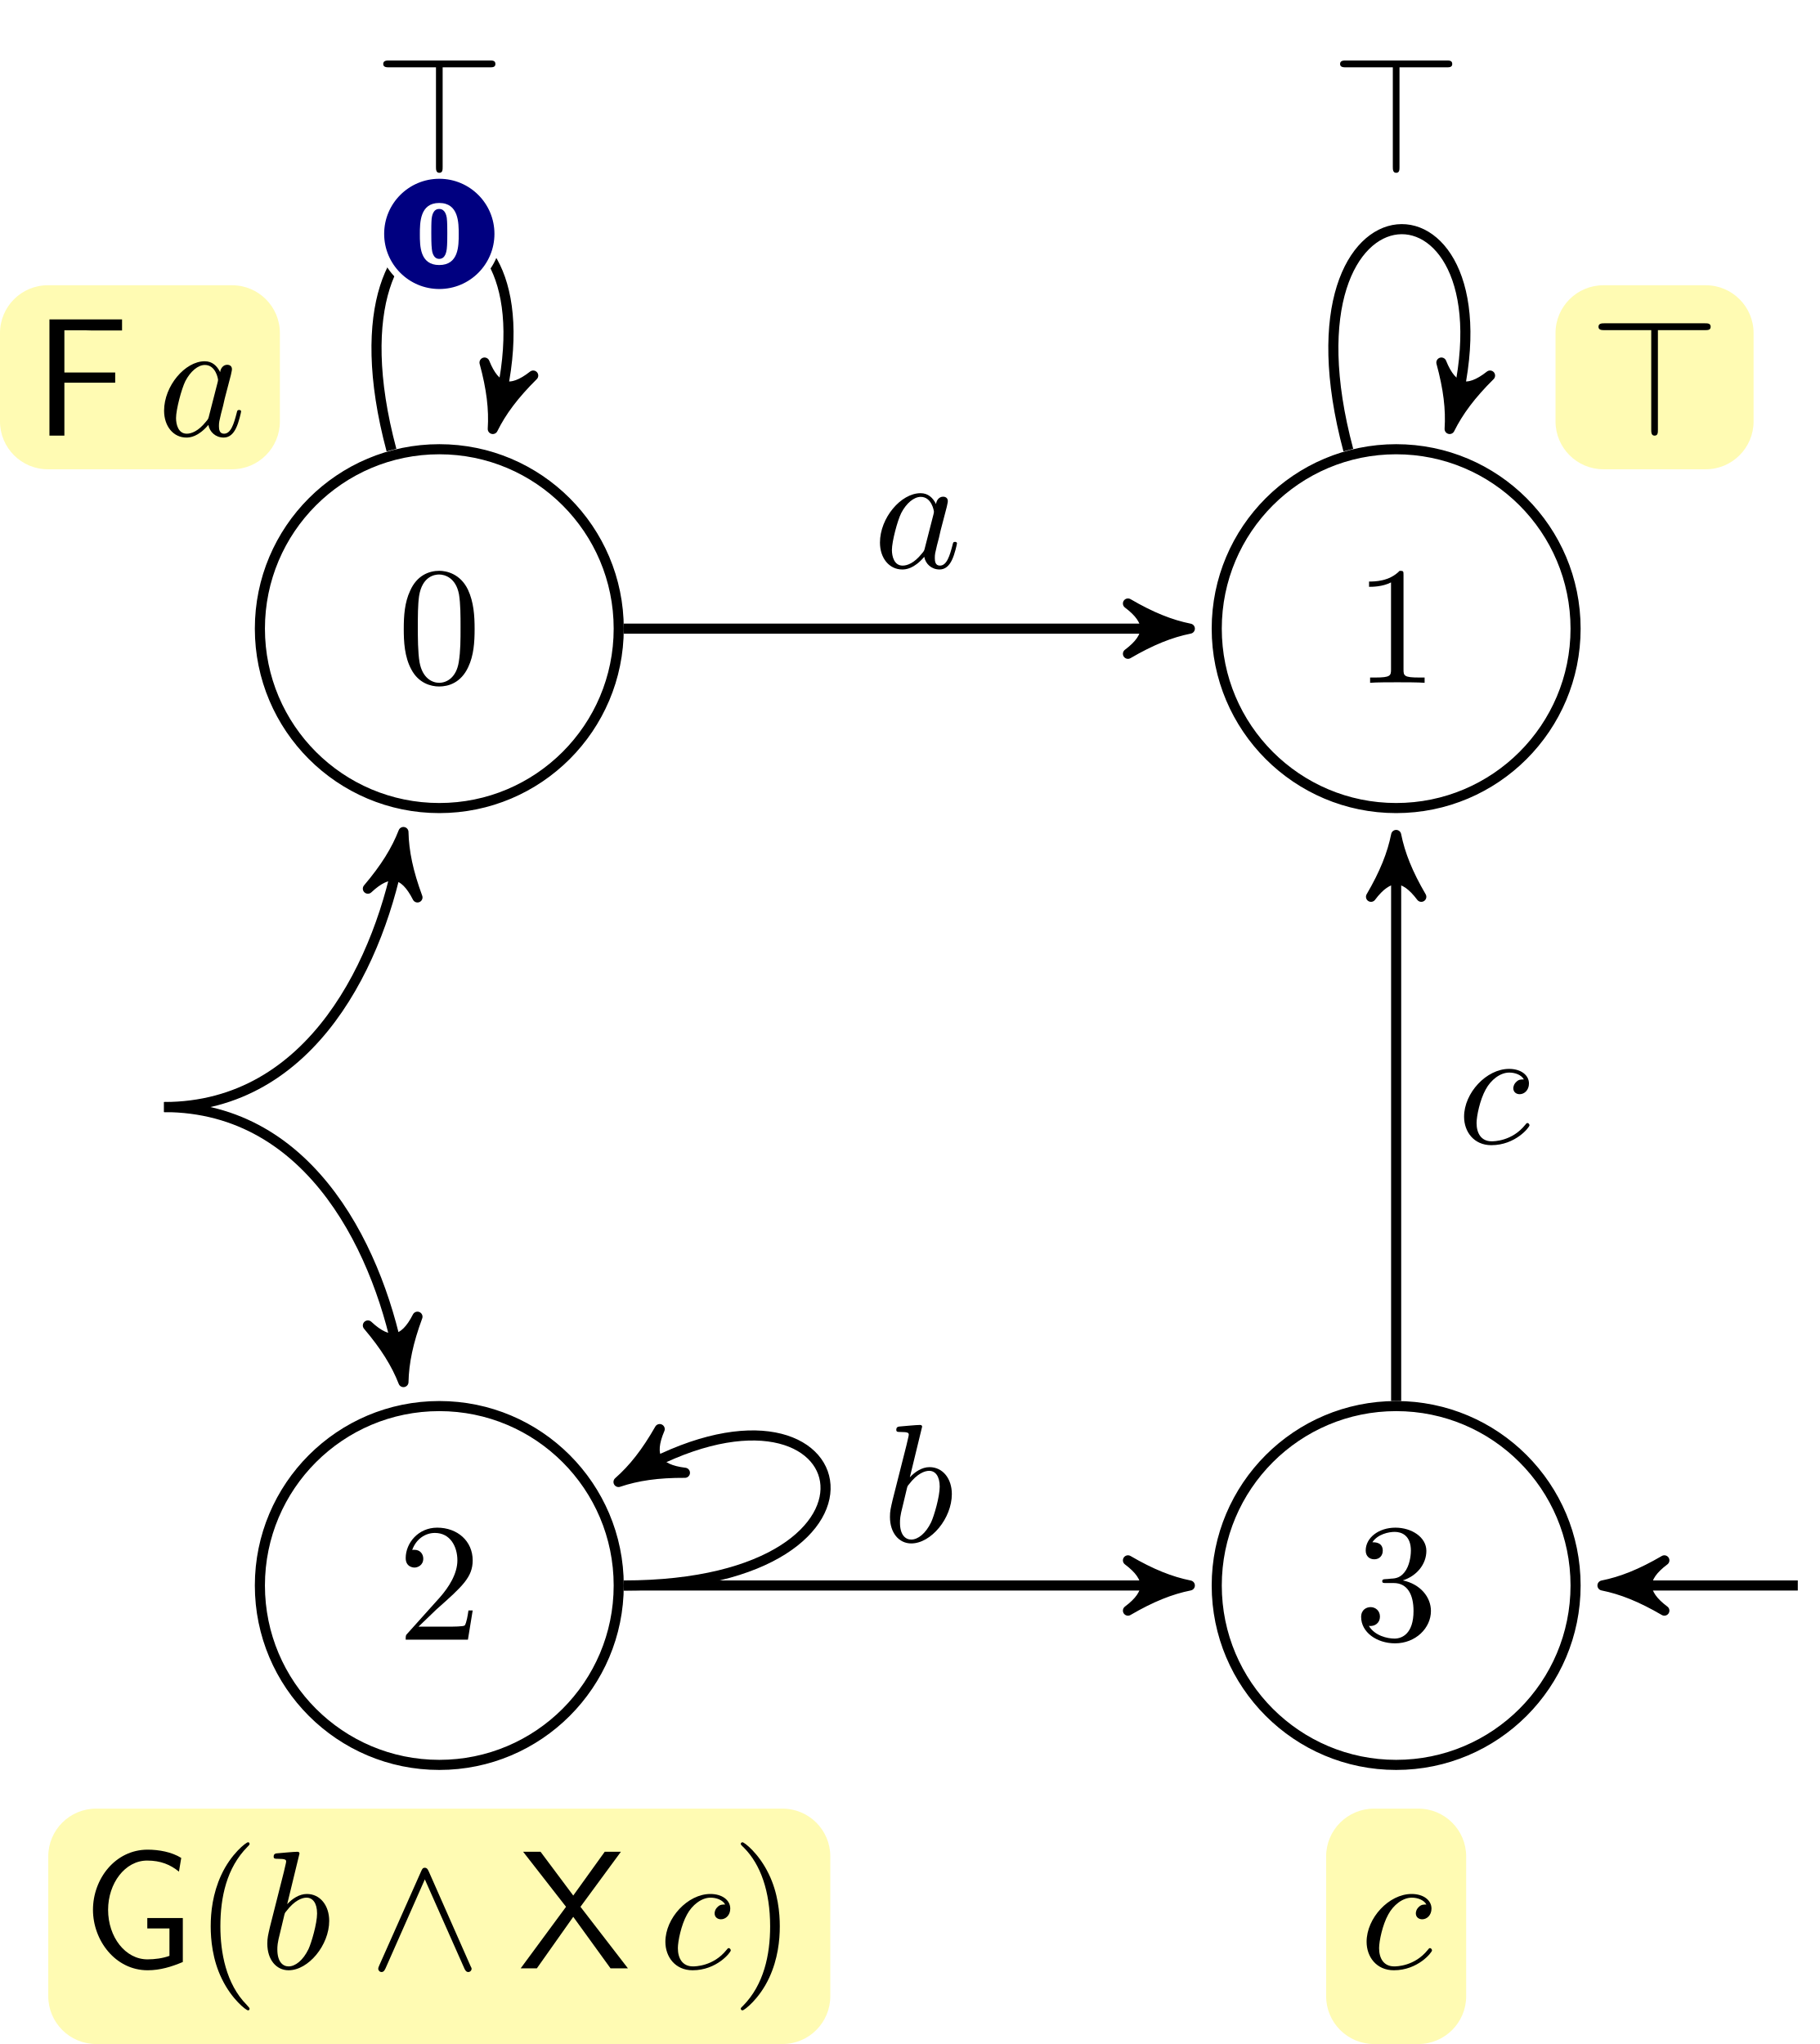
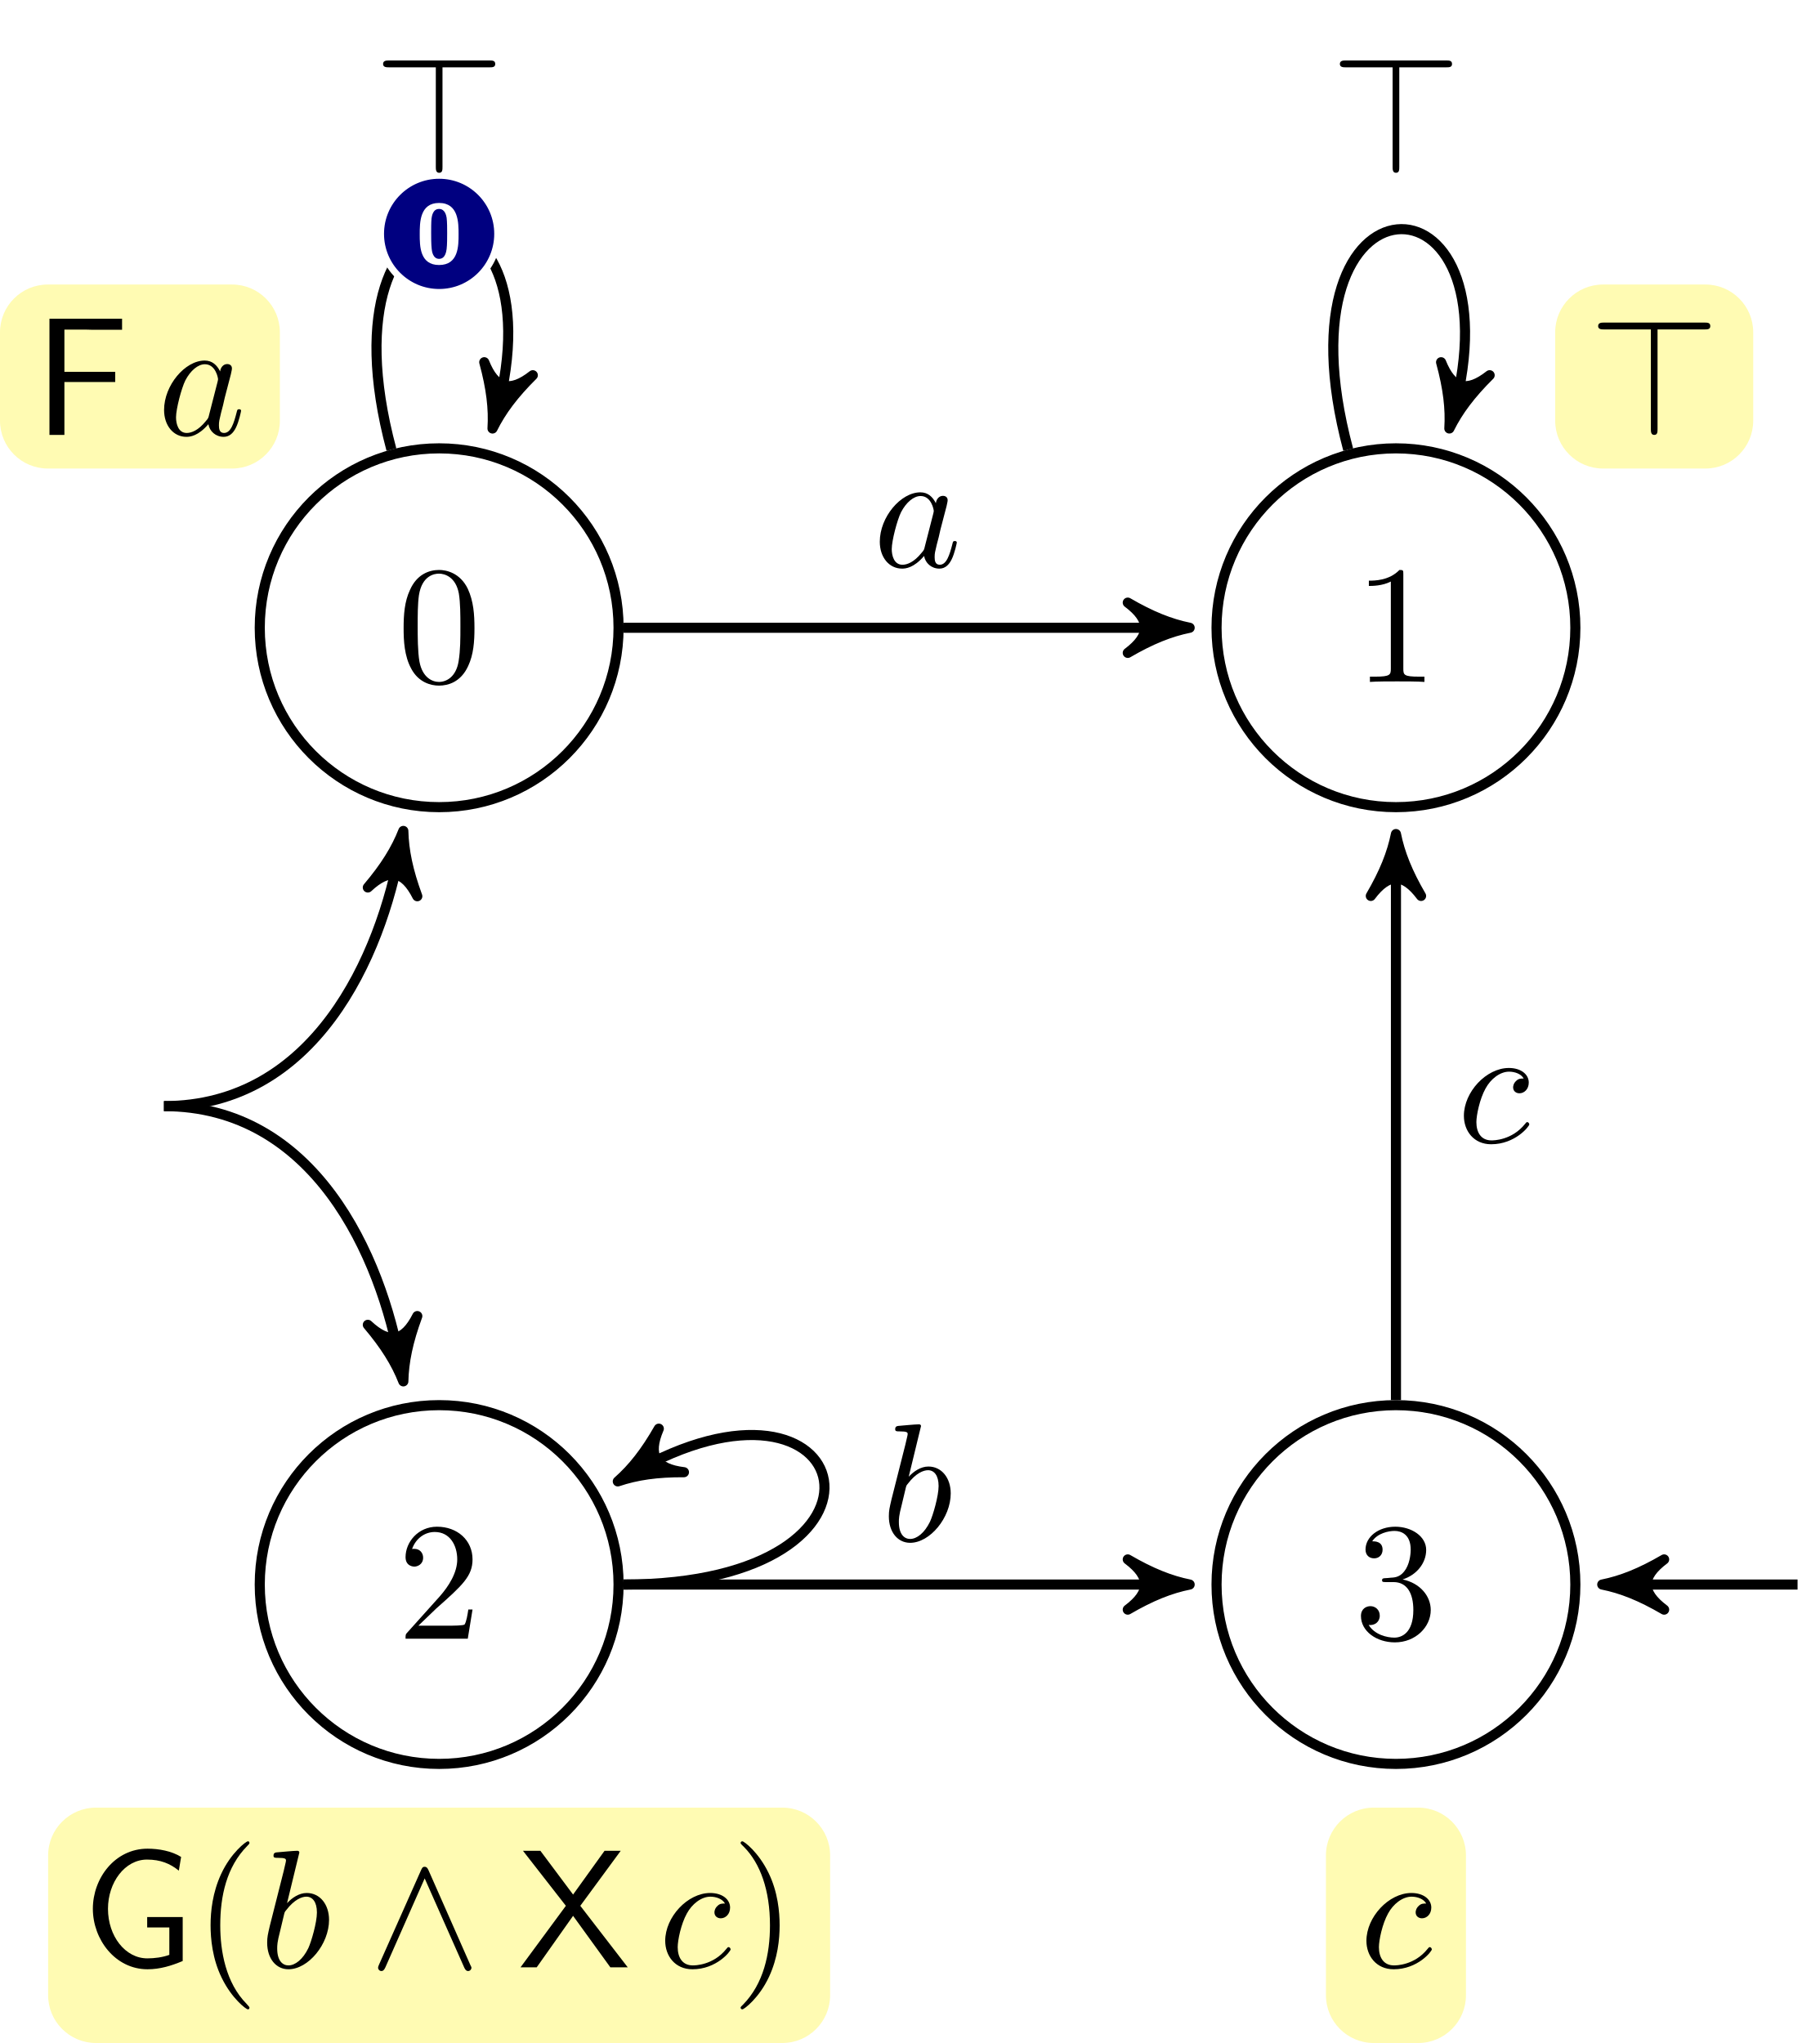
- <svg xmlns="http://www.w3.org/2000/svg" xmlns:xlink="http://www.w3.org/1999/xlink" width="161.72pt" height="181.661pt" viewBox="0 0 161.72 181.661" version="1.1">
+ <svg xmlns="http://www.w3.org/2000/svg" xmlns:xlink="http://www.w3.org/1999/xlink" width="161.708pt" height="181.589pt" viewBox="0 0 161.708 181.589" version="1.1">
  <defs>
    <g>
      <symbol overflow="visible" id="glyph0-0">
        <path style="stroke:none;" d="" />
      </symbol>
      <symbol overflow="visible" id="glyph0-1">
        <path style="stroke:none;" d="M 6.875 -4.781 C 6.875 -5.969 6.797 -7.172 6.281 -8.281 C 5.594 -9.703 4.359 -9.953 3.734 -9.953 C 2.844 -9.953 1.75 -9.562 1.141 -8.172 C 0.656 -7.141 0.578 -5.969 0.578 -4.781 C 0.578 -3.656 0.641 -2.312 1.25 -1.188 C 1.891 0.031 2.984 0.328 3.719 0.328 C 4.531 0.328 5.656 0.016 6.312 -1.406 C 6.797 -2.438 6.875 -3.594 6.875 -4.781 Z M 3.719 0 C 3.141 0 2.25 -0.375 1.984 -1.812 C 1.828 -2.703 1.828 -4.078 1.828 -4.953 C 1.828 -5.922 1.828 -6.906 1.938 -7.703 C 2.219 -9.484 3.344 -9.625 3.719 -9.625 C 4.219 -9.625 5.203 -9.344 5.484 -7.875 C 5.625 -7.031 5.625 -5.906 5.625 -4.953 C 5.625 -3.844 5.625 -2.828 5.469 -1.859 C 5.25 -0.453 4.391 0 3.719 0 Z M 3.719 0 " />
      </symbol>
      <symbol overflow="visible" id="glyph0-2">
        <path style="stroke:none;" d="M 4.391 -9.562 C 4.391 -9.922 4.391 -9.953 4.047 -9.953 C 3.125 -9 1.812 -9 1.328 -9 L 1.328 -8.531 C 1.625 -8.531 2.516 -8.531 3.281 -8.922 L 3.281 -1.188 C 3.281 -0.641 3.234 -0.469 1.891 -0.469 L 1.422 -0.469 L 1.422 0 C 1.938 -0.047 3.234 -0.047 3.844 -0.047 C 4.438 -0.047 5.734 -0.047 6.266 0 L 6.266 -0.469 L 5.781 -0.469 C 4.438 -0.469 4.391 -0.625 4.391 -1.188 Z M 4.391 -9.562 " />
      </symbol>
      <symbol overflow="visible" id="glyph0-3">
        <path style="stroke:none;" d="M 1.891 -1.156 L 3.484 -2.688 C 5.812 -4.75 6.703 -5.562 6.703 -7.047 C 6.703 -8.75 5.359 -9.953 3.547 -9.953 C 1.859 -9.953 0.75 -8.578 0.75 -7.25 C 0.75 -6.406 1.5 -6.406 1.531 -6.406 C 1.797 -6.406 2.312 -6.594 2.312 -7.203 C 2.312 -7.594 2.047 -7.984 1.531 -7.984 C 1.406 -7.984 1.375 -7.984 1.328 -7.969 C 1.672 -8.938 2.484 -9.484 3.344 -9.484 C 4.703 -9.484 5.344 -8.281 5.344 -7.047 C 5.344 -5.859 4.594 -4.672 3.781 -3.75 L 0.906 -0.547 C 0.75 -0.391 0.75 -0.359 0.75 0 L 6.281 0 L 6.703 -2.594 L 6.328 -2.594 C 6.266 -2.156 6.156 -1.5 6 -1.266 C 5.906 -1.156 4.922 -1.156 4.578 -1.156 Z M 1.891 -1.156 " />
      </symbol>
      <symbol overflow="visible" id="glyph0-4">
        <path style="stroke:none;" d="M 4.938 3.578 C 4.938 3.547 4.938 3.516 4.688 3.25 C 2.828 1.375 2.344 -1.453 2.344 -3.734 C 2.344 -6.328 2.906 -8.938 4.75 -10.797 C 4.938 -10.984 4.938 -11.016 4.938 -11.047 C 4.938 -11.156 4.891 -11.203 4.797 -11.203 C 4.641 -11.203 3.297 -10.188 2.422 -8.297 C 1.656 -6.641 1.484 -4.984 1.484 -3.734 C 1.484 -2.562 1.641 -0.766 2.469 0.922 C 3.359 2.766 4.641 3.734 4.797 3.734 C 4.891 3.734 4.938 3.688 4.938 3.578 Z M 4.938 3.578 " />
      </symbol>
      <symbol overflow="visible" id="glyph0-5">
        <path style="stroke:none;" d="M 4.312 -3.734 C 4.312 -4.906 4.156 -6.703 3.328 -8.391 C 2.438 -10.234 1.156 -11.203 1 -11.203 C 0.906 -11.203 0.844 -11.141 0.844 -11.047 C 0.844 -11.016 0.844 -10.984 1.141 -10.703 C 2.594 -9.234 3.453 -6.859 3.453 -3.734 C 3.453 -1.188 2.891 1.453 1.047 3.328 C 0.844 3.516 0.844 3.547 0.844 3.578 C 0.844 3.672 0.906 3.734 1 3.734 C 1.156 3.734 2.5 2.719 3.375 0.828 C 4.141 -0.828 4.312 -2.484 4.312 -3.734 Z M 4.312 -3.734 " />
      </symbol>
      <symbol overflow="visible" id="glyph0-6">
        <path style="stroke:none;" d="M 4.328 -5.266 C 5.562 -5.656 6.422 -6.703 6.422 -7.891 C 6.422 -9.109 5.109 -9.953 3.672 -9.953 C 2.172 -9.953 1.031 -9.047 1.031 -7.922 C 1.031 -7.422 1.359 -7.141 1.797 -7.141 C 2.25 -7.141 2.547 -7.469 2.547 -7.906 C 2.547 -8.656 1.859 -8.656 1.625 -8.656 C 2.094 -9.375 3.078 -9.578 3.609 -9.578 C 4.234 -9.578 5.047 -9.25 5.047 -7.906 C 5.047 -7.719 5.016 -6.859 4.625 -6.203 C 4.188 -5.484 3.672 -5.438 3.297 -5.422 C 3.188 -5.406 2.828 -5.375 2.719 -5.375 C 2.594 -5.359 2.5 -5.344 2.5 -5.203 C 2.5 -5.031 2.594 -5.031 2.859 -5.031 L 3.516 -5.031 C 4.734 -5.031 5.281 -4.016 5.281 -2.547 C 5.281 -0.516 4.25 -0.094 3.594 -0.094 C 2.953 -0.094 1.844 -0.344 1.312 -1.219 C 1.844 -1.156 2.297 -1.484 2.297 -2.047 C 2.297 -2.578 1.891 -2.891 1.469 -2.891 C 1.109 -2.891 0.625 -2.672 0.625 -2.016 C 0.625 -0.656 2.016 0.328 3.641 0.328 C 5.469 0.328 6.828 -1.031 6.828 -2.547 C 6.828 -3.781 5.891 -4.938 4.328 -5.266 Z M 4.328 -5.266 " />
      </symbol>
      <symbol overflow="visible" id="glyph1-0">
        <path style="stroke:none;" d="" />
      </symbol>
      <symbol overflow="visible" id="glyph1-1">
        <path style="stroke:none;" d="M 7.25 -4.703 L 7.25 -5.609 L 2.734 -5.609 L 2.734 -9.359 L 4.688 -9.359 C 4.875 -9.359 5.047 -9.344 5.234 -9.344 L 7.859 -9.344 L 7.859 -10.328 L 1.406 -10.328 L 1.406 0 L 2.734 0 L 2.734 -4.703 Z M 7.25 -4.703 " />
      </symbol>
      <symbol overflow="visible" id="glyph1-2">
        <path style="stroke:none;" d="M 8.969 -4.469 L 5.812 -4.469 L 5.812 -3.547 L 7.781 -3.547 L 7.781 -1.109 C 7.188 -0.891 6.469 -0.797 5.828 -0.797 C 3.859 -0.797 2.328 -2.781 2.328 -5.203 C 2.328 -7.547 3.828 -9.578 5.797 -9.578 C 7 -9.578 7.859 -9.219 8.625 -8.594 L 8.828 -9.812 C 7.984 -10.344 6.828 -10.547 5.844 -10.547 C 2.953 -10.547 0.984 -7.938 0.984 -5.203 C 0.984 -2.484 2.969 0.172 5.844 0.172 C 6.953 0.172 7.969 -0.141 8.969 -0.562 Z M 8.969 -4.469 " />
      </symbol>
      <symbol overflow="visible" id="glyph1-3">
        <path style="stroke:none;" d="M 5.516 -5.469 L 9.109 -10.359 L 7.672 -10.359 L 4.875 -6.469 L 1.969 -10.359 L 0.422 -10.359 L 4.234 -5.469 L 0.203 0 L 1.641 0 L 4.875 -4.578 L 8.188 0 L 9.734 0 Z M 5.516 -5.469 " />
      </symbol>
      <symbol overflow="visible" id="glyph2-0">
        <path style="stroke:none;" d="" />
      </symbol>
      <symbol overflow="visible" id="glyph2-1">
        <path style="stroke:none;" d="M 5.578 -5.641 C 5.297 -6.203 4.875 -6.609 4.203 -6.609 C 2.453 -6.609 0.594 -4.406 0.594 -2.219 C 0.594 -0.828 1.422 0.172 2.578 0.172 C 2.891 0.172 3.625 0.109 4.531 -0.953 C 4.641 -0.328 5.172 0.172 5.891 0.172 C 6.406 0.172 6.75 -0.172 6.984 -0.656 C 7.25 -1.188 7.438 -2.109 7.438 -2.141 C 7.438 -2.281 7.297 -2.281 7.266 -2.281 C 7.109 -2.281 7.094 -2.219 7.047 -2.016 C 6.797 -1.047 6.531 -0.172 5.922 -0.172 C 5.516 -0.172 5.469 -0.547 5.469 -0.844 C 5.469 -1.188 5.5 -1.297 5.656 -1.953 C 5.828 -2.578 5.859 -2.734 5.984 -3.297 L 6.531 -5.391 C 6.625 -5.812 6.625 -5.844 6.625 -5.906 C 6.625 -6.156 6.453 -6.297 6.203 -6.297 C 5.844 -6.297 5.609 -5.969 5.578 -5.641 Z M 4.594 -1.781 C 4.531 -1.516 4.531 -1.484 4.297 -1.219 C 3.641 -0.406 3.031 -0.172 2.609 -0.172 C 1.859 -0.172 1.656 -0.984 1.656 -1.562 C 1.656 -2.312 2.141 -4.156 2.484 -4.844 C 2.938 -5.719 3.609 -6.281 4.219 -6.281 C 5.188 -6.281 5.391 -5.047 5.391 -4.953 C 5.391 -4.875 5.359 -4.781 5.344 -4.703 Z M 4.594 -1.781 " />
      </symbol>
      <symbol overflow="visible" id="glyph2-2">
        <path style="stroke:none;" d="M 3.562 -10.203 C 3.562 -10.219 3.562 -10.359 3.375 -10.359 C 3.031 -10.359 1.938 -10.25 1.547 -10.219 C 1.438 -10.203 1.266 -10.188 1.266 -9.922 C 1.266 -9.734 1.406 -9.734 1.625 -9.734 C 2.344 -9.734 2.375 -9.641 2.375 -9.484 C 2.375 -9.375 2.234 -8.875 2.172 -8.562 L 0.938 -3.688 C 0.766 -2.938 0.703 -2.703 0.703 -2.188 C 0.703 -0.766 1.5 0.172 2.594 0.172 C 4.359 0.172 6.203 -2.062 6.203 -4.219 C 6.203 -5.578 5.406 -6.609 4.219 -6.609 C 3.531 -6.609 2.906 -6.172 2.469 -5.703 Z M 2.172 -4.562 C 2.25 -4.891 2.25 -4.922 2.391 -5.078 C 3.125 -6.047 3.797 -6.281 4.188 -6.281 C 4.719 -6.281 5.125 -5.828 5.125 -4.875 C 5.125 -3.984 4.625 -2.266 4.359 -1.703 C 3.875 -0.703 3.188 -0.172 2.594 -0.172 C 2.094 -0.172 1.594 -0.562 1.594 -1.672 C 1.594 -1.953 1.594 -2.234 1.844 -3.188 Z M 2.172 -4.562 " />
      </symbol>
      <symbol overflow="visible" id="glyph2-3">
        <path style="stroke:none;" d="M 5.922 -5.672 C 5.672 -5.672 5.469 -5.672 5.266 -5.469 C 5.016 -5.25 4.984 -4.984 4.984 -4.891 C 4.984 -4.531 5.266 -4.359 5.547 -4.359 C 5.969 -4.359 6.375 -4.719 6.375 -5.312 C 6.375 -6.047 5.672 -6.609 4.609 -6.609 C 2.594 -6.609 0.609 -4.469 0.609 -2.359 C 0.609 -1.016 1.484 0.172 3.031 0.172 C 5.172 0.172 6.422 -1.422 6.422 -1.594 C 6.422 -1.688 6.328 -1.797 6.25 -1.797 C 6.172 -1.797 6.141 -1.766 6.047 -1.641 C 4.875 -0.172 3.234 -0.172 3.062 -0.172 C 2.125 -0.172 1.719 -0.891 1.719 -1.797 C 1.719 -2.406 2.016 -3.859 2.531 -4.781 C 2.984 -5.625 3.812 -6.281 4.625 -6.281 C 5.141 -6.281 5.703 -6.078 5.922 -5.672 Z M 5.922 -5.672 " />
      </symbol>
      <symbol overflow="visible" id="glyph3-0">
        <path style="stroke:none;" d="" />
      </symbol>
      <symbol overflow="visible" id="glyph3-1">
        <path style="stroke:none;" d="M 6.109 -9.375 L 10.281 -9.375 C 10.531 -9.375 10.797 -9.375 10.797 -9.672 C 10.797 -9.984 10.531 -9.984 10.281 -9.984 L 1.359 -9.984 C 1.141 -9.984 0.828 -9.984 0.828 -9.672 C 0.828 -9.375 1.141 -9.375 1.359 -9.375 L 5.516 -9.375 L 5.516 -0.531 C 5.516 -0.312 5.516 0 5.812 0 C 6.109 0 6.109 -0.266 6.109 -0.531 Z M 6.109 -9.375 " />
      </symbol>
      <symbol overflow="visible" id="glyph3-2">
        <path style="stroke:none;" d="M 5.312 -8.625 C 5.203 -8.875 5.109 -8.938 4.969 -8.938 C 4.781 -8.938 4.734 -8.828 4.641 -8.625 L 0.922 -0.266 C 0.844 -0.078 0.828 -0.047 0.828 0.031 C 0.828 0.188 0.953 0.328 1.125 0.328 C 1.219 0.328 1.344 0.297 1.469 0.016 L 4.969 -7.906 L 8.484 0.016 C 8.625 0.328 8.766 0.328 8.828 0.328 C 9 0.328 9.125 0.188 9.125 0.031 C 9.125 0 9.125 -0.031 9.031 -0.203 Z M 5.312 -8.625 " />
      </symbol>
      <symbol overflow="visible" id="glyph4-0">
        <path style="stroke:none;" d="" />
      </symbol>
      <symbol overflow="visible" id="glyph4-1">
        <path style="stroke:none;" d="M 3.781 -2.562 C 3.781 -3.578 3.781 -5.344 2.047 -5.344 C 0.328 -5.344 0.328 -3.594 0.328 -2.562 C 0.328 -1.531 0.328 0.172 2.047 0.172 C 3.781 0.172 3.781 -1.531 3.781 -2.562 Z M 2.047 -0.375 C 1.5 -0.375 1.406 -1.062 1.391 -1.266 C 1.344 -1.656 1.344 -2.359 1.344 -2.672 C 1.344 -3.109 1.344 -3.578 1.375 -3.953 C 1.406 -4.156 1.484 -4.812 2.047 -4.812 C 2.594 -4.812 2.688 -4.188 2.719 -4.031 C 2.766 -3.656 2.766 -3.062 2.766 -2.672 C 2.766 -2.234 2.766 -1.656 2.719 -1.25 C 2.688 -1.047 2.609 -0.375 2.047 -0.375 Z M 2.047 -0.375 " />
      </symbol>
    </g>
    <clipPath id="clip1">
-       <path d="M 4 160 L 74 160 L 74 181.66 L 4 181.66 Z M 4 160 " />
+       <path d="M 4 160 L 74 160 L 74 181.59 L 4 181.59 Z M 4 160 " />
    </clipPath>
    <clipPath id="clip2">
-       <path d="M 117 160 L 131 160 L 131 181.66 L 117 181.66 Z M 117 160 " />
+       <path d="M 117 160 L 131 160 L 131 181.59 L 117 181.59 Z M 117 160 " />
    </clipPath>
  </defs>
  <g id="surface1">
-     <path style="fill-rule:nonzero;fill:rgb(100%,100%,100%);fill-opacity:1;stroke-width:0.598;stroke-linecap:butt;stroke-linejoin:miter;stroke:rgb(0%,0%,0%);stroke-opacity:1;stroke-miterlimit:10;" d="M 10.631 -0.001 C 10.631 5.871 5.87 10.629 0.001 10.629 C -5.872 10.629 -10.63 5.871 -10.63 -0.001 C -10.63 -5.871 -5.872 -10.631 0.001 -10.631 C 5.87 -10.631 10.631 -5.871 10.631 -0.001 Z M 10.631 -0.001 " transform="matrix(1.5,0,0,-1.5,39.042,55.8695)" />
+     <path style="fill-rule:nonzero;fill:rgb(100%,100%,100%);fill-opacity:1;stroke-width:0.598;stroke-linecap:butt;stroke-linejoin:miter;stroke:rgb(0%,0%,0%);stroke-opacity:1;stroke-miterlimit:10;" d="M 10.631 0 C 10.631 5.87 5.871 10.631 0.001 10.631 C -5.872 10.631 -10.629 5.87 -10.629 0 C -10.629 -5.872 -5.872 -10.63 0.001 -10.63 C 5.871 -10.63 10.631 -5.872 10.631 0 Z M 10.631 0 " transform="matrix(1.5,0,0,-1.5,39.03,55.7975)" />
    <g style="fill:rgb(0%,0%,0%);fill-opacity:1;">
-       <use xlink:href="#glyph0-1" x="35.306" y="60.684" />
+       <use xlink:href="#glyph0-1" x="35.295" y="60.612" />
    </g>
-     <path style=" stroke:none;fill-rule:nonzero;fill:rgb(100%,98.47%,70.001%);fill-opacity:1;" d="M 20.625 25.352 L 4.25 25.352 C 1.902 25.352 0 27.254 0 29.602 L 0 37.453 C 0 39.801 1.902 41.707 4.25 41.707 L 20.625 41.707 C 22.973 41.707 24.875 39.801 24.875 37.453 L 24.875 29.602 C 24.875 27.254 22.973 25.352 20.625 25.352 Z M 20.625 25.352 " />
+     <path style=" stroke:none;fill-rule:nonzero;fill:rgb(100%,98.47%,70.001%);fill-opacity:1;" d="M 20.625 25.289 L 4.25 25.289 C 1.902 25.289 0 27.191 0 29.539 L 0 37.391 C 0 39.738 1.902 41.645 4.25 41.645 L 20.625 41.645 C 22.973 41.645 24.875 39.738 24.875 37.391 L 24.875 29.539 C 24.875 27.191 22.973 25.289 20.625 25.289 Z M 20.625 25.289 " />
    <g style="fill:rgb(0%,0%,0%);fill-opacity:1;">
-       <use xlink:href="#glyph1-1" x="2.988" y="38.717" />
+       <use xlink:href="#glyph1-1" x="2.99" y="38.656" />
    </g>
    <g style="fill:rgb(0%,0%,0%);fill-opacity:1;">
-       <use xlink:href="#glyph2-1" x="13.989" y="38.717" />
+       <use xlink:href="#glyph2-1" x="13.989" y="38.656" />
    </g>
-     <path style="fill-rule:nonzero;fill:rgb(100%,100%,100%);fill-opacity:1;stroke-width:0.598;stroke-linecap:butt;stroke-linejoin:miter;stroke:rgb(0%,0%,0%);stroke-opacity:1;stroke-miterlimit:10;" d="M 67.324 -0.001 C 67.324 5.871 62.566 10.629 56.693 10.629 C 50.824 10.629 46.063 5.871 46.063 -0.001 C 46.063 -5.871 50.824 -10.631 56.693 -10.631 C 62.566 -10.631 67.324 -5.871 67.324 -0.001 Z M 67.324 -0.001 " transform="matrix(1.5,0,0,-1.5,39.042,55.8695)" />
+     <path style="fill-rule:nonzero;fill:rgb(100%,100%,100%);fill-opacity:1;stroke-width:0.598;stroke-linecap:butt;stroke-linejoin:miter;stroke:rgb(0%,0%,0%);stroke-opacity:1;stroke-miterlimit:10;" d="M 67.324 0 C 67.324 5.87 62.563 10.631 56.694 10.631 C 50.824 10.631 46.063 5.87 46.063 0 C 46.063 -5.872 50.824 -10.63 56.694 -10.63 C 62.563 -10.63 67.324 -5.872 67.324 0 Z M 67.324 0 " transform="matrix(1.5,0,0,-1.5,39.03,55.7975)" />
    <g style="fill:rgb(0%,0%,0%);fill-opacity:1;">
-       <use xlink:href="#glyph0-2" x="120.345" y="60.684" />
+       <use xlink:href="#glyph0-2" x="120.335" y="60.612" />
    </g>
-     <path style=" stroke:none;fill-rule:nonzero;fill:rgb(100%,98.47%,70.001%);fill-opacity:1;" d="M 151.598 25.352 L 142.5 25.352 C 140.152 25.352 138.246 27.254 138.246 29.602 L 138.246 37.453 C 138.246 39.801 140.152 41.707 142.5 41.707 L 151.598 41.707 C 153.945 41.707 155.848 39.801 155.848 37.453 L 155.848 29.602 C 155.848 27.254 153.945 25.352 151.598 25.352 Z M 151.598 25.352 " />
+     <path style=" stroke:none;fill-rule:nonzero;fill:rgb(100%,98.47%,70.001%);fill-opacity:1;" d="M 151.574 25.289 L 142.477 25.289 C 140.129 25.289 138.223 27.191 138.223 29.539 L 138.223 37.391 C 138.223 39.738 140.129 41.645 142.477 41.645 L 151.574 41.645 C 153.922 41.645 155.824 39.738 155.824 37.391 L 155.824 29.539 C 155.824 27.191 153.922 25.289 151.574 25.289 Z M 151.574 25.289 " />
    <g style="fill:rgb(0%,0%,0%);fill-opacity:1;">
-       <use xlink:href="#glyph3-1" x="141.236" y="38.717" />
+       <use xlink:href="#glyph3-1" x="141.212" y="38.656" />
    </g>
-     <path style="fill-rule:nonzero;fill:rgb(100%,100%,100%);fill-opacity:1;stroke-width:0.598;stroke-linecap:butt;stroke-linejoin:miter;stroke:rgb(0%,0%,0%);stroke-opacity:1;stroke-miterlimit:10;" d="M 10.631 -56.694 C 10.631 -50.824 5.87 -46.064 0.001 -46.064 C -5.872 -46.064 -10.63 -50.824 -10.63 -56.694 C -10.63 -62.564 -5.872 -67.324 0.001 -67.324 C 5.87 -67.324 10.631 -62.564 10.631 -56.694 Z M 10.631 -56.694 " transform="matrix(1.5,0,0,-1.5,39.042,55.8695)" />
+     <path style="fill-rule:nonzero;fill:rgb(100%,100%,100%);fill-opacity:1;stroke-width:0.598;stroke-linecap:butt;stroke-linejoin:miter;stroke:rgb(0%,0%,0%);stroke-opacity:1;stroke-miterlimit:10;" d="M 10.631 -56.695 C 10.631 -50.822 5.871 -46.065 0.001 -46.065 C -5.872 -46.065 -10.629 -50.822 -10.629 -56.695 C -10.629 -62.565 -5.872 -67.323 0.001 -67.323 C 5.871 -67.323 10.631 -62.565 10.631 -56.695 Z M 10.631 -56.695 " transform="matrix(1.5,0,0,-1.5,39.03,55.7975)" />
    <g style="fill:rgb(0%,0%,0%);fill-opacity:1;">
-       <use xlink:href="#glyph0-3" x="35.306" y="145.724" />
+       <use xlink:href="#glyph0-3" x="35.295" y="145.652" />
    </g>
    <g clip-path="url(#clip1)" clip-rule="nonzero">
-       <path style=" stroke:none;fill-rule:nonzero;fill:rgb(100%,98.47%,70.001%);fill-opacity:1;" d="M 69.543 160.742 L 8.543 160.742 C 6.195 160.742 4.289 162.645 4.289 164.992 L 4.289 177.41 C 4.289 179.758 6.195 181.664 8.543 181.664 L 69.543 181.664 C 71.891 181.664 73.793 179.758 73.793 177.41 L 73.793 164.992 C 73.793 162.645 71.891 160.742 69.543 160.742 Z M 69.543 160.742 " />
+       <path style=" stroke:none;fill-rule:nonzero;fill:rgb(100%,98.47%,70.001%);fill-opacity:1;" d="M 69.527 160.668 L 8.531 160.668 C 6.184 160.668 4.277 162.57 4.277 164.922 L 4.277 177.34 C 4.277 179.688 6.184 181.59 8.531 181.59 L 69.527 181.59 C 71.879 181.59 73.781 179.688 73.781 177.34 L 73.781 164.922 C 73.781 162.57 71.879 160.668 69.527 160.668 Z M 69.527 160.668 " />
    </g>
    <g style="fill:rgb(0%,0%,0%);fill-opacity:1;">
-       <use xlink:href="#glyph1-2" x="7.279" y="174.936" />
+       <use xlink:href="#glyph1-2" x="7.269" y="174.864" />
    </g>
    <g style="fill:rgb(0%,0%,0%);fill-opacity:1;">
-       <use xlink:href="#glyph0-4" x="17.242" y="174.936" />
+       <use xlink:href="#glyph0-4" x="17.232" y="174.864" />
    </g>
    <g style="fill:rgb(0%,0%,0%);fill-opacity:1;">
-       <use xlink:href="#glyph2-2" x="23.055" y="174.936" />
+       <use xlink:href="#glyph2-2" x="23.043" y="174.864" />
    </g>
    <g style="fill:rgb(0%,0%,0%);fill-opacity:1;">
-       <use xlink:href="#glyph3-2" x="32.788" y="174.936" />
+       <use xlink:href="#glyph3-2" x="32.776" y="174.864" />
    </g>
    <g style="fill:rgb(0%,0%,0%);fill-opacity:1;">
-       <use xlink:href="#glyph1-3" x="46.072" y="174.936" />
+       <use xlink:href="#glyph1-3" x="46.06" y="174.864" />
    </g>
    <g style="fill:rgb(0%,0%,0%);fill-opacity:1;">
-       <use xlink:href="#glyph2-3" x="58.526" y="174.936" />
+       <use xlink:href="#glyph2-3" x="58.514" y="174.864" />
    </g>
    <g style="fill:rgb(0%,0%,0%);fill-opacity:1;">
-       <use xlink:href="#glyph0-5" x="64.992" y="174.936" />
+       <use xlink:href="#glyph0-5" x="64.981" y="174.864" />
    </g>
-     <path style="fill-rule:nonzero;fill:rgb(100%,100%,100%);fill-opacity:1;stroke-width:0.598;stroke-linecap:butt;stroke-linejoin:miter;stroke:rgb(0%,0%,0%);stroke-opacity:1;stroke-miterlimit:10;" d="M 67.324 -56.694 C 67.324 -50.824 62.566 -46.064 56.693 -46.064 C 50.824 -46.064 46.063 -50.824 46.063 -56.694 C 46.063 -62.564 50.824 -67.324 56.693 -67.324 C 62.566 -67.324 67.324 -62.564 67.324 -56.694 Z M 67.324 -56.694 " transform="matrix(1.5,0,0,-1.5,39.042,55.8695)" />
+     <path style="fill-rule:nonzero;fill:rgb(100%,100%,100%);fill-opacity:1;stroke-width:0.598;stroke-linecap:butt;stroke-linejoin:miter;stroke:rgb(0%,0%,0%);stroke-opacity:1;stroke-miterlimit:10;" d="M 67.324 -56.695 C 67.324 -50.822 62.563 -46.065 56.694 -46.065 C 50.824 -46.065 46.063 -50.822 46.063 -56.695 C 46.063 -62.565 50.824 -67.323 56.694 -67.323 C 62.563 -67.323 67.324 -62.565 67.324 -56.695 Z M 67.324 -56.695 " transform="matrix(1.5,0,0,-1.5,39.03,55.7975)" />
    <g style="fill:rgb(0%,0%,0%);fill-opacity:1;">
-       <use xlink:href="#glyph0-6" x="120.345" y="145.724" />
+       <use xlink:href="#glyph0-6" x="120.335" y="145.652" />
    </g>
-     <path style="fill:none;stroke-width:0.598;stroke-linecap:butt;stroke-linejoin:miter;stroke:rgb(0%,0%,0%);stroke-opacity:1;stroke-miterlimit:10;" d="M 80.49 -56.694 L 69.834 -56.694 " transform="matrix(1.5,0,0,-1.5,39.042,55.8695)" />
-     <path style="fill-rule:nonzero;fill:rgb(0%,0%,0%);fill-opacity:1;stroke-width:0.598;stroke-linecap:butt;stroke-linejoin:round;stroke:rgb(0%,0%,0%);stroke-opacity:1;stroke-miterlimit:10;" d="M 0.917 0 C -0.229 0.229 -1.375 0.688 -2.75 1.49 C -1.375 0.458 -1.375 -0.458 -2.75 -1.489 C -1.375 -0.687 -0.229 -0.229 0.917 0 Z M 0.917 0 " transform="matrix(-1.5,0,0,1.5,143.7934,140.9099)" />
+     <path style="fill:none;stroke-width:0.598;stroke-linecap:butt;stroke-linejoin:miter;stroke:rgb(0%,0%,0%);stroke-opacity:1;stroke-miterlimit:10;" d="M 80.49 -56.695 L 69.834 -56.695 " transform="matrix(1.5,0,0,-1.5,39.03,55.7975)" />
+     <path style="fill-rule:nonzero;fill:rgb(0%,0%,0%);fill-opacity:1;stroke-width:0.598;stroke-linecap:butt;stroke-linejoin:round;stroke:rgb(0%,0%,0%);stroke-opacity:1;stroke-miterlimit:10;" d="M 0.917 0.001 C -0.229 0.228 -1.375 0.686 -2.75 1.488 C -1.375 0.457 -1.375 -0.457 -2.75 -1.488 C -1.375 -0.686 -0.229 -0.228 0.917 0.001 Z M 0.917 0.001 " transform="matrix(-1.5,0,0,1.5,143.7814,140.8379)" />
    <g clip-path="url(#clip2)" clip-rule="nonzero">
-       <path style=" stroke:none;fill-rule:nonzero;fill:rgb(100%,98.47%,70.001%);fill-opacity:1;" d="M 126.055 160.742 L 122.113 160.742 C 119.766 160.742 117.859 162.645 117.859 164.992 L 117.859 177.41 C 117.859 179.758 119.766 181.664 122.113 181.664 L 126.055 181.664 C 128.402 181.664 130.305 179.758 130.305 177.41 L 130.305 164.992 C 130.305 162.645 128.402 160.742 126.055 160.742 Z M 126.055 160.742 " />
+       <path style=" stroke:none;fill-rule:nonzero;fill:rgb(100%,98.47%,70.001%);fill-opacity:1;" d="M 126.039 160.668 L 122.102 160.668 C 119.75 160.668 117.848 162.57 117.848 164.922 L 117.848 177.34 C 117.848 179.688 119.75 181.59 122.102 181.59 L 126.039 181.59 C 128.391 181.59 130.293 179.688 130.293 177.34 L 130.293 164.922 C 130.293 162.57 128.391 160.668 126.039 160.668 Z M 126.039 160.668 " />
    </g>
    <g style="fill:rgb(0%,0%,0%);fill-opacity:1;">
-       <use xlink:href="#glyph2-3" x="120.847" y="174.936" />
+       <use xlink:href="#glyph2-3" x="120.837" y="174.864" />
    </g>
-     <path style="fill:none;stroke-width:0.598;stroke-linecap:butt;stroke-linejoin:miter;stroke:rgb(0%,0%,0%);stroke-opacity:1;stroke-miterlimit:10;" d="M -16.307 -28.347 C -7.455 -28.347 -3.437 -19.491 -2.283 -12.954 " transform="matrix(1.5,0,0,-1.5,39.042,55.8695)" />
-     <path style="fill-rule:nonzero;fill:rgb(0%,0%,0%);fill-opacity:1;stroke-width:0.598;stroke-linecap:butt;stroke-linejoin:round;stroke:rgb(0%,0%,0%);stroke-opacity:1;stroke-miterlimit:10;" d="M 0.917 -0 C -0.23 0.228 -1.375 0.686 -2.75 1.49 C -1.375 0.459 -1.374 -0.457 -2.751 -1.49 C -1.376 -0.687 -0.229 -0.229 0.917 -0 Z M 0.917 -0 " transform="matrix(0.260715,-1.47879,-1.47879,-0.260715,35.61576,75.30165)" />
-     <path style="fill:none;stroke-width:0.598;stroke-linecap:butt;stroke-linejoin:miter;stroke:rgb(0%,0%,0%);stroke-opacity:1;stroke-miterlimit:10;" d="M -16.307 -28.347 C -7.455 -28.347 -3.437 -37.204 -2.283 -43.738 " transform="matrix(1.5,0,0,-1.5,39.042,55.8695)" />
-     <path style="fill-rule:nonzero;fill:rgb(0%,0%,0%);fill-opacity:1;stroke-width:0.598;stroke-linecap:butt;stroke-linejoin:round;stroke:rgb(0%,0%,0%);stroke-opacity:1;stroke-miterlimit:10;" d="M 0.916 0.001 C -0.23 0.229 -1.375 0.687 -2.75 1.489 C -1.376 0.457 -1.376 -0.459 -2.749 -1.49 C -1.374 -0.687 -0.229 -0.228 0.916 0.001 Z M 0.916 0.001 " transform="matrix(0.260715,1.47879,1.47879,-0.260715,35.61576,121.4778)" />
-     <path style="fill:none;stroke-width:0.598;stroke-linecap:butt;stroke-linejoin:miter;stroke:rgb(0%,0%,0%);stroke-opacity:1;stroke-miterlimit:10;" d="M -2.833 10.577 C -7.411 27.658 7.412 27.658 3.407 12.718 " transform="matrix(1.5,0,0,-1.5,39.042,55.8695)" />
-     <path style="fill-rule:nonzero;fill:rgb(0%,0%,0%);fill-opacity:1;stroke-width:0.598;stroke-linecap:butt;stroke-linejoin:round;stroke:rgb(0%,0%,0%);stroke-opacity:1;stroke-miterlimit:10;" d="M 0.918 0 C -0.228 0.229 -1.376 0.688 -2.751 1.49 C -1.374 0.46 -1.376 -0.458 -2.749 -1.488 C -1.374 -0.687 -0.229 -0.229 0.918 0 Z M 0.918 0 " transform="matrix(-0.38895,1.45173,1.45173,0.38895,44.15364,36.79286)" />
-     <path style="fill-rule:nonzero;fill:rgb(0%,0%,50%);fill-opacity:1;stroke-width:0.399;stroke-linecap:butt;stroke-linejoin:miter;stroke:rgb(100%,100%,100%);stroke-opacity:1;stroke-miterlimit:10;" d="M 3.467 23.39 C 3.467 25.304 1.915 26.853 0.001 26.853 C -1.913 26.853 -3.466 25.304 -3.466 23.39 C -3.466 21.476 -1.913 19.923 0.001 19.923 C 1.915 19.923 3.467 21.476 3.467 23.39 Z M 3.467 23.39 " transform="matrix(1.5,0,0,-1.5,39.042,55.8695)" />
+     <path style="fill:none;stroke-width:0.598;stroke-linecap:butt;stroke-linejoin:miter;stroke:rgb(0%,0%,0%);stroke-opacity:1;stroke-miterlimit:10;" d="M -16.306 -28.346 C -7.405 -28.346 -3.442 -19.528 -2.28 -12.94 " transform="matrix(1.5,0,0,-1.5,39.03,55.7975)" />
+     <path style="fill-rule:nonzero;fill:rgb(0%,0%,0%);fill-opacity:1;stroke-width:0.598;stroke-linecap:butt;stroke-linejoin:round;stroke:rgb(0%,0%,0%);stroke-opacity:1;stroke-miterlimit:10;" d="M 0.916 -0.001 C -0.229 0.228 -1.376 0.687 -2.75 1.489 C -1.375 0.457 -1.375 -0.458 -2.751 -1.488 C -1.374 -0.688 -0.228 -0.229 0.916 -0.001 Z M 0.916 -0.001 " transform="matrix(0.260445,-1.4772,-1.4772,-0.260445,35.6076,75.20889)" />
+     <path style="fill:none;stroke-width:0.598;stroke-linecap:butt;stroke-linejoin:miter;stroke:rgb(0%,0%,0%);stroke-opacity:1;stroke-miterlimit:10;" d="M -16.306 -28.346 C -7.405 -28.346 -3.442 -37.166 -2.28 -43.752 " transform="matrix(1.5,0,0,-1.5,39.03,55.7975)" />
+     <path style="fill-rule:nonzero;fill:rgb(0%,0%,0%);fill-opacity:1;stroke-width:0.598;stroke-linecap:butt;stroke-linejoin:round;stroke:rgb(0%,0%,0%);stroke-opacity:1;stroke-miterlimit:10;" d="M 0.917 0.001 C -0.23 0.229 -1.376 0.688 -2.75 1.488 C -1.374 0.458 -1.374 -0.457 -2.749 -1.489 C -1.375 -0.687 -0.229 -0.228 0.917 0.001 Z M 0.917 0.001 " transform="matrix(0.260445,1.4772,1.4772,-0.260445,35.6076,121.4265)" />
+     <path style="fill:none;stroke-width:0.598;stroke-linecap:butt;stroke-linejoin:miter;stroke:rgb(0%,0%,0%);stroke-opacity:1;stroke-miterlimit:10;" d="M -2.827 10.555 C -7.395 27.602 7.397 27.602 3.402 12.693 " transform="matrix(1.5,0,0,-1.5,39.03,55.7975)" />
+     <path style="fill-rule:nonzero;fill:rgb(0%,0%,0%);fill-opacity:1;stroke-width:0.598;stroke-linecap:butt;stroke-linejoin:round;stroke:rgb(0%,0%,0%);stroke-opacity:1;stroke-miterlimit:10;" d="M 0.917 -0.001 C -0.229 0.228 -1.374 0.687 -2.75 1.489 C -1.374 0.458 -1.374 -0.458 -2.75 -1.49 C -1.374 -0.688 -0.23 -0.23 0.917 -0.001 Z M 0.917 -0.001 " transform="matrix(-0.388185,1.448895,1.448895,0.388185,44.13097,36.75842)" />
+     <path style="fill-rule:nonzero;fill:rgb(0%,0%,50%);fill-opacity:1;stroke-width:0.399;stroke-linecap:butt;stroke-linejoin:miter;stroke:rgb(100%,100%,100%);stroke-opacity:1;stroke-miterlimit:10;" d="M 3.464 23.342 C 3.464 25.256 1.915 26.805 0.001 26.805 C -1.913 26.805 -3.465 25.256 -3.465 23.342 C -3.465 21.427 -1.913 19.875 0.001 19.875 C 1.915 19.875 3.464 21.427 3.464 23.342 Z M 3.464 23.342 " transform="matrix(1.5,0,0,-1.5,39.03,55.7975)" />
    <g style="fill:rgb(100%,100%,100%);fill-opacity:1;">
-       <use xlink:href="#glyph4-1" x="36.987" y="23.383" />
+       <use xlink:href="#glyph4-1" x="36.977" y="23.383" />
    </g>
    <g style="fill:rgb(0%,0%,0%);fill-opacity:1;">
-       <use xlink:href="#glyph3-1" x="33.231" y="15.359" />
+       <use xlink:href="#glyph3-1" x="33.219" y="15.359" />
    </g>
-     <path style="fill:none;stroke-width:0.598;stroke-linecap:butt;stroke-linejoin:miter;stroke:rgb(0%,0%,0%);stroke-opacity:1;stroke-miterlimit:10;" d="M 10.928 -0.001 L 43.553 -0.001 " transform="matrix(1.5,0,0,-1.5,39.042,55.8695)" />
-     <path style="fill-rule:nonzero;fill:rgb(0%,0%,0%);fill-opacity:1;stroke-width:0.598;stroke-linecap:butt;stroke-linejoin:round;stroke:rgb(0%,0%,0%);stroke-opacity:1;stroke-miterlimit:10;" d="M 0.916 -0.001 C -0.229 0.228 -1.375 0.686 -2.75 1.489 C -1.375 0.457 -1.375 -0.459 -2.75 -1.491 C -1.375 -0.689 -0.229 -0.23 0.916 -0.001 Z M 0.916 -0.001 " transform="matrix(1.5,0,0,-1.5,104.3715,55.8695)" />
+     <path style="fill:none;stroke-width:0.598;stroke-linecap:butt;stroke-linejoin:miter;stroke:rgb(0%,0%,0%);stroke-opacity:1;stroke-miterlimit:10;" d="M 10.928 0 L 43.553 0 " transform="matrix(1.5,0,0,-1.5,39.03,55.7975)" />
+     <path style="fill-rule:nonzero;fill:rgb(0%,0%,0%);fill-opacity:1;stroke-width:0.598;stroke-linecap:butt;stroke-linejoin:round;stroke:rgb(0%,0%,0%);stroke-opacity:1;stroke-miterlimit:10;" d="M 0.917 0 C -0.229 0.23 -1.375 0.688 -2.75 1.49 C -1.375 0.459 -1.375 -0.458 -2.75 -1.489 C -1.375 -0.687 -0.229 -0.229 0.917 0 Z M 0.917 0 " transform="matrix(1.5,0,0,-1.5,104.3595,55.7975)" />
    <g style="fill:rgb(0%,0%,0%);fill-opacity:1;">
-       <use xlink:href="#glyph2-1" x="77.612" y="50.441" />
+       <use xlink:href="#glyph2-1" x="77.601" y="50.369" />
    </g>
-     <path style="fill:none;stroke-width:0.598;stroke-linecap:butt;stroke-linejoin:miter;stroke:rgb(0%,0%,0%);stroke-opacity:1;stroke-miterlimit:10;" d="M 53.86 10.577 C 49.282 27.658 64.105 27.658 60.102 12.718 " transform="matrix(1.5,0,0,-1.5,39.042,55.8695)" />
-     <path style="fill-rule:nonzero;fill:rgb(0%,0%,0%);fill-opacity:1;stroke-width:0.598;stroke-linecap:butt;stroke-linejoin:round;stroke:rgb(0%,0%,0%);stroke-opacity:1;stroke-miterlimit:10;" d="M 0.918 -0.001 C -0.228 0.23 -1.376 0.687 -2.751 1.489 C -1.374 0.459 -1.376 -0.459 -2.749 -1.489 C -1.374 -0.687 -0.229 -0.23 0.918 -0.001 Z M 0.918 -0.001 " transform="matrix(-0.38895,1.45173,1.45173,0.38895,129.1941,36.79286)" />
+     <path style="fill:none;stroke-width:0.598;stroke-linecap:butt;stroke-linejoin:miter;stroke:rgb(0%,0%,0%);stroke-opacity:1;stroke-miterlimit:10;" d="M 53.865 10.555 C 49.298 27.602 64.089 27.602 60.095 12.693 " transform="matrix(1.5,0,0,-1.5,39.03,55.7975)" />
+     <path style="fill-rule:nonzero;fill:rgb(0%,0%,0%);fill-opacity:1;stroke-width:0.598;stroke-linecap:butt;stroke-linejoin:round;stroke:rgb(0%,0%,0%);stroke-opacity:1;stroke-miterlimit:10;" d="M 0.916 0 C -0.229 0.23 -1.373 0.687 -2.751 1.49 C -1.374 0.457 -1.374 -0.457 -2.75 -1.489 C -1.375 -0.686 -0.23 -0.229 0.916 0 Z M 0.916 0 " transform="matrix(-0.388185,1.448895,1.448895,0.388185,129.1714,36.75842)" />
    <g style="fill:rgb(0%,0%,0%);fill-opacity:1;">
-       <use xlink:href="#glyph3-1" x="118.27" y="15.359" />
+       <use xlink:href="#glyph3-1" x="118.258" y="15.359" />
    </g>
-     <path style="fill:none;stroke-width:0.598;stroke-linecap:butt;stroke-linejoin:miter;stroke:rgb(0%,0%,0%);stroke-opacity:1;stroke-miterlimit:10;" d="M 10.928 -56.694 C 28.652 -56.694 24.844 -42.35 11.417 -50.103 " transform="matrix(1.5,0,0,-1.5,39.042,55.8695)" />
-     <path style="fill-rule:nonzero;fill:rgb(0%,0%,0%);fill-opacity:1;stroke-width:0.598;stroke-linecap:butt;stroke-linejoin:round;stroke:rgb(0%,0%,0%);stroke-opacity:1;stroke-miterlimit:10;" d="M 0.916 -0.001 C -0.229 0.229 -1.376 0.687 -2.75 1.489 C -1.376 0.459 -1.375 -0.459 -2.75 -1.49 C -1.375 -0.687 -0.23 -0.23 0.916 -0.001 Z M 0.916 -0.001 " transform="matrix(-1.303155,0.7524,0.7524,1.303155,56.16636,131.0229)" />
+     <path style="fill:none;stroke-width:0.598;stroke-linecap:butt;stroke-linejoin:miter;stroke:rgb(0%,0%,0%);stroke-opacity:1;stroke-miterlimit:10;" d="M 10.928 -56.695 C 28.595 -56.695 24.764 -42.398 11.381 -50.125 " transform="matrix(1.5,0,0,-1.5,39.03,55.7975)" />
+     <path style="fill-rule:nonzero;fill:rgb(0%,0%,0%);fill-opacity:1;stroke-width:0.598;stroke-linecap:butt;stroke-linejoin:round;stroke:rgb(0%,0%,0%);stroke-opacity:1;stroke-miterlimit:10;" d="M 0.917 0.001 C -0.229 0.23 -1.376 0.687 -2.75 1.489 C -1.375 0.458 -1.376 -0.459 -2.75 -1.49 C -1.375 -0.687 -0.23 -0.23 0.917 0.001 Z M 0.917 0.001 " transform="matrix(-1.299045,0.749955,0.749955,1.299045,56.09998,130.9828)" />
    <g style="fill:rgb(0%,0%,0%);fill-opacity:1;">
-       <use xlink:href="#glyph2-2" x="78.391" y="137.001" />
+       <use xlink:href="#glyph2-2" x="78.297" y="136.959" />
    </g>
-     <path style="fill:none;stroke-width:0.598;stroke-linecap:butt;stroke-linejoin:miter;stroke:rgb(0%,0%,0%);stroke-opacity:1;stroke-miterlimit:10;" d="M 10.928 -56.694 L 43.553 -56.694 " transform="matrix(1.5,0,0,-1.5,39.042,55.8695)" />
-     <path style="fill-rule:nonzero;fill:rgb(0%,0%,0%);fill-opacity:1;stroke-width:0.598;stroke-linecap:butt;stroke-linejoin:round;stroke:rgb(0%,0%,0%);stroke-opacity:1;stroke-miterlimit:10;" d="M 0.916 -0 C -0.229 0.229 -1.375 0.687 -2.75 1.489 C -1.375 0.458 -1.375 -0.458 -2.75 -1.49 C -1.375 -0.688 -0.229 -0.229 0.916 -0 Z M 0.916 -0 " transform="matrix(1.5,0,0,-1.5,104.3715,140.9099)" />
-     <path style="fill:none;stroke-width:0.598;stroke-linecap:butt;stroke-linejoin:miter;stroke:rgb(0%,0%,0%);stroke-opacity:1;stroke-miterlimit:10;" d="M 56.693 -45.764 L 56.693 -13.142 " transform="matrix(1.5,0,0,-1.5,39.042,55.8695)" />
-     <path style="fill-rule:nonzero;fill:rgb(0%,0%,0%);fill-opacity:1;stroke-width:0.598;stroke-linecap:butt;stroke-linejoin:round;stroke:rgb(0%,0%,0%);stroke-opacity:1;stroke-miterlimit:10;" d="M 0.916 0 C -0.23 0.229 -1.376 0.688 -2.748 1.49 C -1.376 0.459 -1.376 -0.458 -2.748 -1.489 C -1.376 -0.687 -0.23 -0.229 0.916 0 Z M 0.916 0 " transform="matrix(0,-1.5,-1.5,0,124.0824,75.58046)" />
+     <path style="fill:none;stroke-width:0.598;stroke-linecap:butt;stroke-linejoin:miter;stroke:rgb(0%,0%,0%);stroke-opacity:1;stroke-miterlimit:10;" d="M 10.928 -56.695 L 43.553 -56.695 " transform="matrix(1.5,0,0,-1.5,39.03,55.7975)" />
+     <path style="fill-rule:nonzero;fill:rgb(0%,0%,0%);fill-opacity:1;stroke-width:0.598;stroke-linecap:butt;stroke-linejoin:round;stroke:rgb(0%,0%,0%);stroke-opacity:1;stroke-miterlimit:10;" d="M 0.917 -0.001 C -0.229 0.228 -1.375 0.686 -2.75 1.488 C -1.375 0.457 -1.375 -0.457 -2.75 -1.488 C -1.375 -0.686 -0.229 -0.228 0.917 -0.001 Z M 0.917 -0.001 " transform="matrix(1.5,0,0,-1.5,104.3595,140.8379)" />
+     <path style="fill:none;stroke-width:0.598;stroke-linecap:butt;stroke-linejoin:miter;stroke:rgb(0%,0%,0%);stroke-opacity:1;stroke-miterlimit:10;" d="M 56.694 -45.765 L 56.694 -13.14 " transform="matrix(1.5,0,0,-1.5,39.03,55.7975)" />
+     <path style="fill-rule:nonzero;fill:rgb(0%,0%,0%);fill-opacity:1;stroke-width:0.598;stroke-linecap:butt;stroke-linejoin:round;stroke:rgb(0%,0%,0%);stroke-opacity:1;stroke-miterlimit:10;" d="M 0.917 0 C -0.229 0.229 -1.375 0.688 -2.75 1.49 C -1.375 0.458 -1.375 -0.458 -2.75 -1.489 C -1.375 -0.687 -0.229 -0.229 0.917 0 Z M 0.917 0 " transform="matrix(0,-1.5,-1.5,0,124.0704,75.50846)" />
    <g style="fill:rgb(0%,0%,0%);fill-opacity:1;">
-       <use xlink:href="#glyph2-3" x="129.51" y="101.606" />
+       <use xlink:href="#glyph2-3" x="129.5" y="101.534" />
    </g>
  </g>
</svg>
